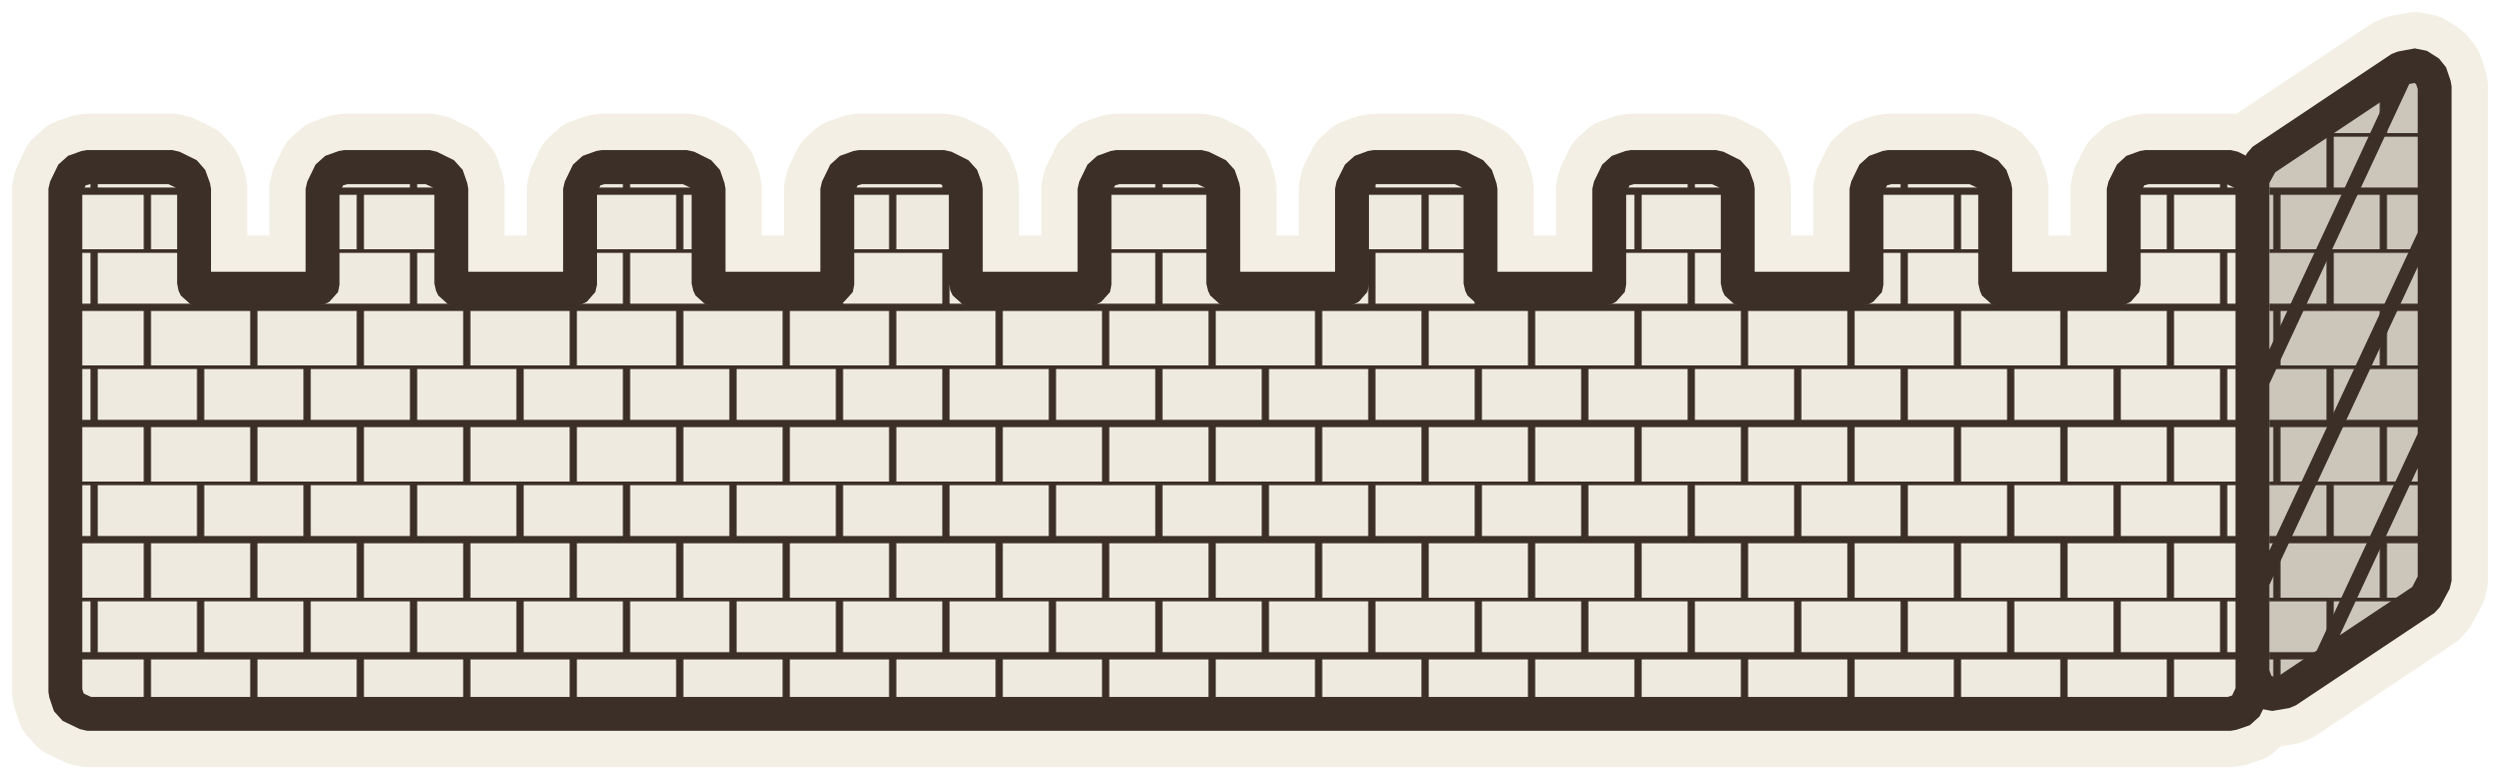
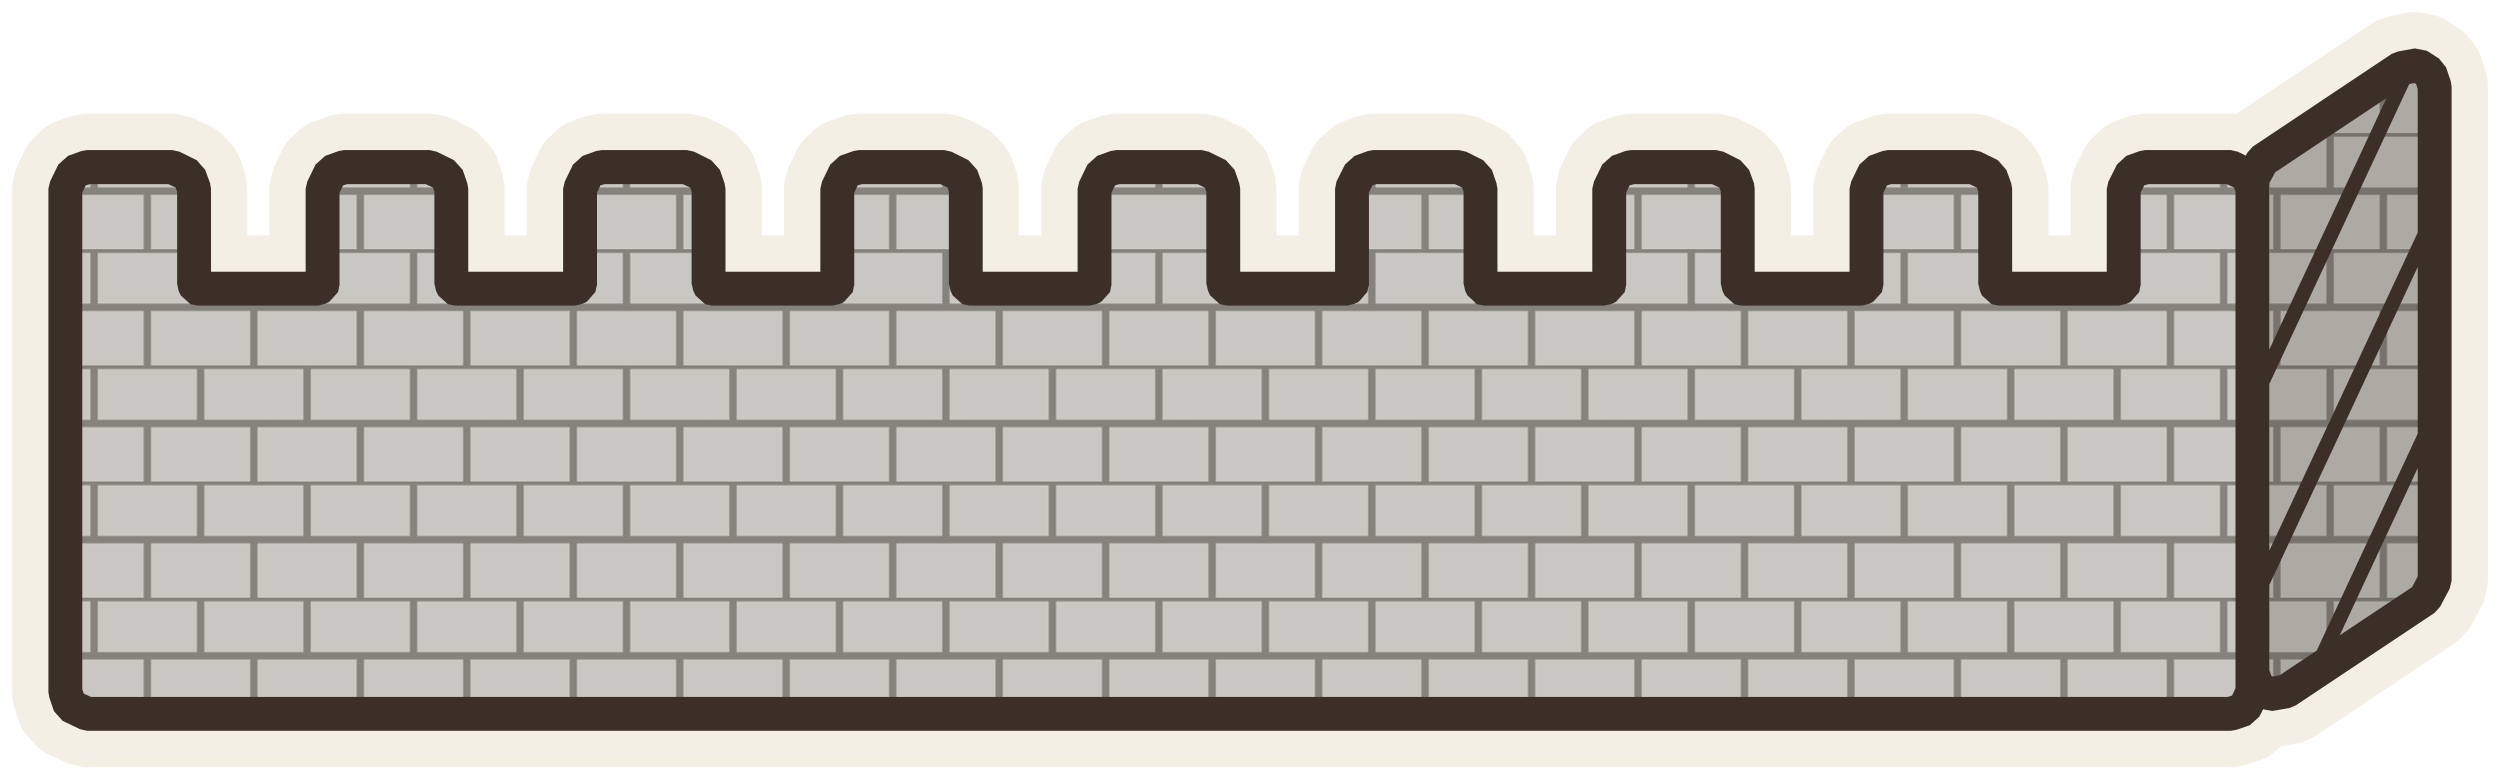
<svg xmlns="http://www.w3.org/2000/svg" viewBox="-47.89 -29.5 103.31 32.2" data-palette="wall:#EFEADF;roof:#D9776B;wood:#C9A97C;earth:#94744F;water:#8FB0B8;flag:#4A3B32;ink:#3B2F28;halo:#F4EFE4">
  <defs>
    <pattern id="pat-wall-stone-ymj5t1" width="4.4" height="4.8" patternUnits="userSpaceOnUse">
-       <rect width="4.4" height="4.8" style="fill:#EFEADF" />
-       <path style="stroke:#3B2F28;stroke-width:0.3;fill:none" d="M0 0h4.4M0 2.4h4.4M0 0v2.4M4.4 0v2.4M2.2 2.4v2.4" />
+       <rect width="4.4" height="4.8" style="fill:#C9C7C2" />
+       <path style="stroke:#86837D;stroke-width:0.3;fill:none" d="M0 0h4.4M0 2.4h4.4M0 0v2.4M4.4 0v2.4M2.2 2.4v2.4" />
    </pattern>
    <pattern id="pat-wall-stone-shade-ymj5t1" width="4.4" height="4.8" patternUnits="userSpaceOnUse">
-       <rect width="4.4" height="4.8" style="fill:#cbc5ba" />
-       <path style="stroke:#3B2F28;stroke-width:0.3;fill:none" d="M0 0h4.4M0 2.4h4.4M0 0v2.4M4.4 0v2.4M2.2 2.4v2.4" />
+       <rect width="4.4" height="4.8" style="fill:#ada9a3" />
+       <path style="stroke:#77726c;stroke-width:0.3;fill:none" d="M0 0h4.4M0 2.4h4.4M0 0v2.4M4.4 0v2.4M2.2 2.4v2.4" />
    </pattern>
  </defs>
  <path data-role="sil" fill="#F4EFE4" stroke="#F4EFE4" stroke-width="3" stroke-linejoin="round" d="M44.52 0.66L45.08 0.47L45.48 0.11L45.63 -0.19L46.01 -0.12L46.71 -0.24L46.98 -0.35L52.71 -4.17L52.94 -4.42L53.34 -5.17L53.42 -5.5L53.42 -25.93L53.38 -26.16L53.19 -26.72L52.9 -27.08L52.4 -27.4L51.9 -27.5L51.2 -27.37L50.94 -27.27L45.2 -23.44L44.98 -23.19L44.91 -23.07L44.59 -23.23L44.29 -23.3L40.77 -23.3L40.54 -23.26L39.98 -23.06L39.59 -22.7L39.24 -22L39.17 -21.7L39.17 -18.27L35.26 -18.27L35.26 -21.7L35.22 -21.93L35.02 -22.48L34.67 -22.88L33.96 -23.23L33.66 -23.3L30.14 -23.3L29.91 -23.26L29.35 -23.06L28.95 -22.7L28.61 -22L28.54 -21.7L28.54 -18.27L24.62 -18.27L24.62 -21.7L24.59 -21.93L24.39 -22.48L24.03 -22.88L23.33 -23.23L23.02 -23.3L19.51 -23.3L19.28 -23.26L18.72 -23.06L18.32 -22.7L17.98 -22L17.91 -21.7L17.91 -18.27L13.99 -18.27L13.99 -21.7L13.95 -21.93L13.76 -22.48L13.4 -22.88L12.7 -23.23L12.39 -23.3L8.88 -23.3L8.64 -23.26L8.09 -23.06L7.69 -22.7L7.34 -22L7.28 -21.7L7.28 -18.27L3.36 -18.27L3.36 -21.7L3.32 -21.93L3.13 -22.48L2.77 -22.88L2.06 -23.23L1.76 -23.3L-1.76 -23.3L-1.99 -23.26L-2.55 -23.06L-2.95 -22.7L-3.29 -22L-3.36 -21.7L-3.36 -18.27L-7.28 -18.27L-7.28 -21.7L-7.31 -21.93L-7.51 -22.48L-7.87 -22.88L-8.57 -23.23L-8.88 -23.3L-12.39 -23.3L-12.62 -23.26L-13.18 -23.06L-13.58 -22.7L-13.92 -22L-13.99 -21.7L-13.99 -18.27L-17.91 -18.27L-17.91 -21.7L-17.95 -21.93L-18.14 -22.48L-18.5 -22.88L-19.2 -23.23L-19.51 -23.3L-23.02 -23.3L-23.25 -23.26L-23.81 -23.06L-24.21 -22.7L-24.55 -22L-24.62 -21.7L-24.62 -18.27L-28.54 -18.27L-28.54 -21.7L-28.58 -21.93L-28.77 -22.48L-29.13 -22.88L-29.84 -23.23L-30.14 -23.3L-33.66 -23.3L-33.89 -23.26L-34.45 -23.06L-34.85 -22.7L-35.19 -22L-35.26 -21.7L-35.26 -18.27L-39.17 -18.27L-39.17 -21.7L-39.21 -21.93L-39.41 -22.48L-39.76 -22.88L-40.47 -23.23L-40.77 -23.3L-44.29 -23.3L-44.52 -23.26L-45.08 -23.06L-45.48 -22.7L-45.82 -22L-45.89 -21.7L-45.89 -0.9L-45.85 -0.67L-45.66 -0.11L-45.3 0.29L-44.59 0.63L-44.29 0.7L44.29 0.7Z" />
  <path data-role="wall-stone" fill="url(#pat-wall-stone-ymj5t1)" d="M44.85 -0.19L45.19 -0.9L45.19 -21.7L45 -22.25L44.29 -22.59L40.77 -22.59L40.22 -22.4L39.87 -21.7L39.87 -17.73L39.85 -17.66L39.67 -17.57L34.71 -17.57L34.65 -17.6L34.56 -17.78L34.56 -21.7L34.36 -22.25L33.66 -22.59L30.14 -22.59L29.58 -22.4L29.24 -21.7L29.24 -17.73L29.22 -17.66L29.04 -17.57L24.07 -17.57L24.01 -17.6L23.92 -17.78L23.92 -21.7L23.73 -22.25L23.02 -22.59L19.51 -22.59L18.95 -22.4L18.61 -21.7L18.61 -17.73L18.59 -17.66L18.4 -17.57L13.44 -17.57L13.38 -17.6L13.29 -17.78L13.29 -21.7L13.1 -22.25L12.39 -22.59L8.88 -22.59L8.32 -22.4L7.97 -21.7L7.97 -17.73L7.95 -17.66L7.77 -17.57L2.81 -17.57L2.75 -17.6L2.66 -17.78L2.66 -21.7L2.46 -22.25L1.76 -22.59L-1.76 -22.59L-2.32 -22.4L-2.66 -21.7L-2.66 -17.73L-2.68 -17.66L-2.86 -17.57L-7.82 -17.57L-7.89 -17.6L-7.97 -17.78L-7.97 -21.7L-8.17 -22.25L-8.88 -22.59L-12.39 -22.59L-12.95 -22.4L-13.29 -21.7L-13.29 -17.73L-13.31 -17.66L-13.5 -17.57L-18.46 -17.57L-18.52 -17.6L-18.61 -17.78L-18.61 -21.7L-18.8 -22.25L-19.51 -22.59L-23.02 -22.59L-23.58 -22.4L-23.92 -21.7L-23.92 -17.73L-23.95 -17.66L-24.13 -17.57L-29.09 -17.57L-29.15 -17.6L-29.24 -17.78L-29.24 -21.7L-29.43 -22.25L-30.14 -22.59L-33.66 -22.59L-34.22 -22.4L-34.56 -21.7L-34.56 -17.73L-34.58 -17.66L-34.76 -17.57L-39.72 -17.57L-39.79 -17.6L-39.87 -17.78L-39.87 -21.7L-40.07 -22.25L-40.77 -22.59L-44.29 -22.59L-44.85 -22.4L-45.19 -21.7L-45.19 -0.9L-45 -0.34L-44.29 0L44.29 0Z" />
  <path data-role="wall-stone-shade" fill="url(#pat-wall-stone-shade-ymj5t1)" d="M46.59 -0.93L52.32 -4.75L52.72 -5.5L52.72 -25.93L52.53 -26.49L52.03 -26.81L51.32 -26.68L45.59 -22.86L45.49 -22.67L45.66 -22.48L45.85 -21.93L45.89 -21.7L45.88 -0.81Z" />
  <path data-role="ink" fill="#3B2F28" d="M44.52 0.66L45.08 0.47L45.48 0.11L45.63 -0.19L46.01 -0.12L46.71 -0.24L46.98 -0.35L52.71 -4.17L52.94 -4.42L53.34 -5.17L53.42 -5.5L53.42 -25.93L53.38 -26.16L53.19 -26.72L52.9 -27.08L52.4 -27.4L51.9 -27.5L51.2 -27.37L50.94 -27.27L45.2 -23.44L44.98 -23.19L44.91 -23.07L44.59 -23.23L44.29 -23.3L40.77 -23.3L40.54 -23.26L39.98 -23.06L39.59 -22.7L39.24 -22L39.17 -21.7L39.17 -18.27L35.26 -18.27L35.26 -21.7L35.22 -21.93L35.02 -22.48L34.67 -22.88L33.96 -23.23L33.66 -23.3L30.14 -23.3L29.91 -23.26L29.35 -23.06L28.95 -22.7L28.61 -22L28.54 -21.7L28.54 -18.27L24.62 -18.27L24.62 -21.7L24.59 -21.93L24.39 -22.48L24.03 -22.88L23.33 -23.23L23.02 -23.3L19.51 -23.3L19.28 -23.26L18.72 -23.06L18.32 -22.7L17.98 -22L17.91 -21.7L17.91 -18.27L13.99 -18.27L13.99 -21.7L13.95 -21.93L13.76 -22.48L13.4 -22.88L12.7 -23.23L12.39 -23.3L8.88 -23.3L8.64 -23.26L8.09 -23.06L7.69 -22.7L7.34 -22L7.28 -21.7L7.28 -18.27L3.36 -18.27L3.36 -21.7L3.32 -21.93L3.13 -22.48L2.77 -22.88L2.06 -23.23L1.76 -23.3L-1.76 -23.3L-1.99 -23.26L-2.55 -23.06L-2.95 -22.7L-3.29 -22L-3.36 -21.7L-3.36 -18.27L-7.28 -18.27L-7.28 -21.7L-7.31 -21.93L-7.51 -22.48L-7.87 -22.88L-8.57 -23.23L-8.88 -23.3L-12.39 -23.3L-12.62 -23.26L-13.18 -23.06L-13.58 -22.7L-13.92 -22L-13.99 -21.7L-13.99 -18.27L-17.91 -18.27L-17.91 -21.7L-17.95 -21.93L-18.14 -22.48L-18.5 -22.88L-19.2 -23.23L-19.51 -23.3L-23.02 -23.3L-23.25 -23.26L-23.81 -23.06L-24.21 -22.7L-24.55 -22L-24.62 -21.7L-24.62 -18.27L-28.54 -18.27L-28.54 -21.7L-28.58 -21.93L-28.77 -22.48L-29.13 -22.88L-29.84 -23.23L-30.14 -23.3L-33.66 -23.3L-33.89 -23.26L-34.45 -23.06L-34.85 -22.7L-35.19 -22L-35.26 -21.7L-35.26 -18.27L-39.17 -18.27L-39.17 -21.7L-39.21 -21.93L-39.41 -22.48L-39.76 -22.88L-40.47 -23.23L-40.77 -23.3L-44.29 -23.3L-44.52 -23.26L-45.08 -23.06L-45.48 -22.7L-45.82 -22L-45.89 -21.7L-45.89 -0.9L-45.85 -0.67L-45.66 -0.11L-45.3 0.29L-44.59 0.63L-44.29 0.7L44.29 0.7ZM45.97 -1.58L45.89 -1.8L45.89 -21.94L46.13 -22.38L50.73 -25.45L45.89 -15.06L45.89 -13.64L51.67 -26.03L51.88 -26.07L51.95 -26.03L52.02 -25.82L52.02 -19.89L45.89 -6.75L45.89 -5.33L52.02 -18.47L52.02 -11.58L47.84 -2.6L48.8 -3.25L52.02 -10.16L52.02 -5.68L51.79 -5.24L46.32 -1.6L46.03 -1.54ZM-44.13 -0.7L-44.43 -0.84L-44.49 -1.02L-44.49 -21.54L-44.35 -21.84L-44.17 -21.89L-40.93 -21.89L-40.63 -21.75L-40.57 -21.58L-40.57 -17.78L-40.51 -17.48L-40.42 -17.29L-40.02 -16.93L-39.72 -16.87L-34.76 -16.87L-34.46 -16.94L-34.28 -17.03L-33.92 -17.43L-33.86 -17.73L-33.86 -21.54L-33.71 -21.84L-33.54 -21.89L-30.3 -21.89L-30 -21.75L-29.94 -21.58L-29.94 -17.78L-29.87 -17.48L-29.78 -17.29L-29.38 -16.93L-29.09 -16.87L-24.13 -16.87L-23.83 -16.94L-23.64 -17.03L-23.29 -17.43L-23.22 -17.73L-23.22 -21.54L-23.08 -21.84L-22.91 -21.89L-19.67 -21.89L-19.37 -21.75L-19.31 -21.58L-19.31 -17.78L-19.24 -17.48L-19.15 -17.29L-18.75 -16.93L-18.46 -16.87L-13.5 -16.87L-13.19 -16.94L-13.01 -17.03L-12.65 -17.43L-12.59 -17.73L-12.59 -21.54L-12.45 -21.84L-12.27 -21.89L-9.03 -21.89L-8.73 -21.75L-8.68 -21.58L-8.68 -17.78L-8.61 -17.48L-8.52 -17.29L-8.12 -16.93L-7.82 -16.87L-2.86 -16.87L-2.56 -16.94L-2.38 -17.03L-2.02 -17.43L-1.96 -17.73L-1.96 -21.54L-1.81 -21.84L-1.64 -21.89L1.6 -21.89L1.9 -21.75L1.96 -21.58L1.96 -17.78L2.03 -17.48L2.12 -17.29L2.52 -16.93L2.81 -16.87L7.77 -16.87L8.07 -16.94L8.26 -17.03L8.61 -17.43L8.68 -17.73L8.68 -21.54L8.82 -21.84L8.99 -21.89L12.23 -21.89L12.53 -21.75L12.59 -21.58L12.59 -17.78L12.66 -17.48L12.75 -17.29L13.15 -16.93L13.44 -16.87L18.4 -16.87L18.71 -16.94L18.89 -17.03L19.25 -17.43L19.31 -17.73L19.31 -21.54L19.45 -21.84L19.63 -21.89L22.86 -21.89L23.16 -21.75L23.22 -21.58L23.22 -17.78L23.29 -17.48L23.38 -17.29L23.78 -16.93L24.07 -16.87L29.04 -16.87L29.34 -16.94L29.52 -17.03L29.88 -17.43L29.94 -17.73L29.94 -21.54L30.09 -21.84L30.26 -21.89L33.5 -21.89L33.8 -21.75L33.86 -21.58L33.86 -17.78L33.93 -17.48L34.01 -17.29L34.41 -16.93L34.71 -16.87L39.67 -16.87L39.97 -16.94L40.16 -17.03L40.51 -17.43L40.57 -17.73L40.57 -21.54L40.72 -21.84L40.89 -21.89L44.13 -21.89L44.43 -21.75L44.49 -21.58L44.49 -1.06L44.35 -0.76L44.17 -0.7Z" />
</svg>
